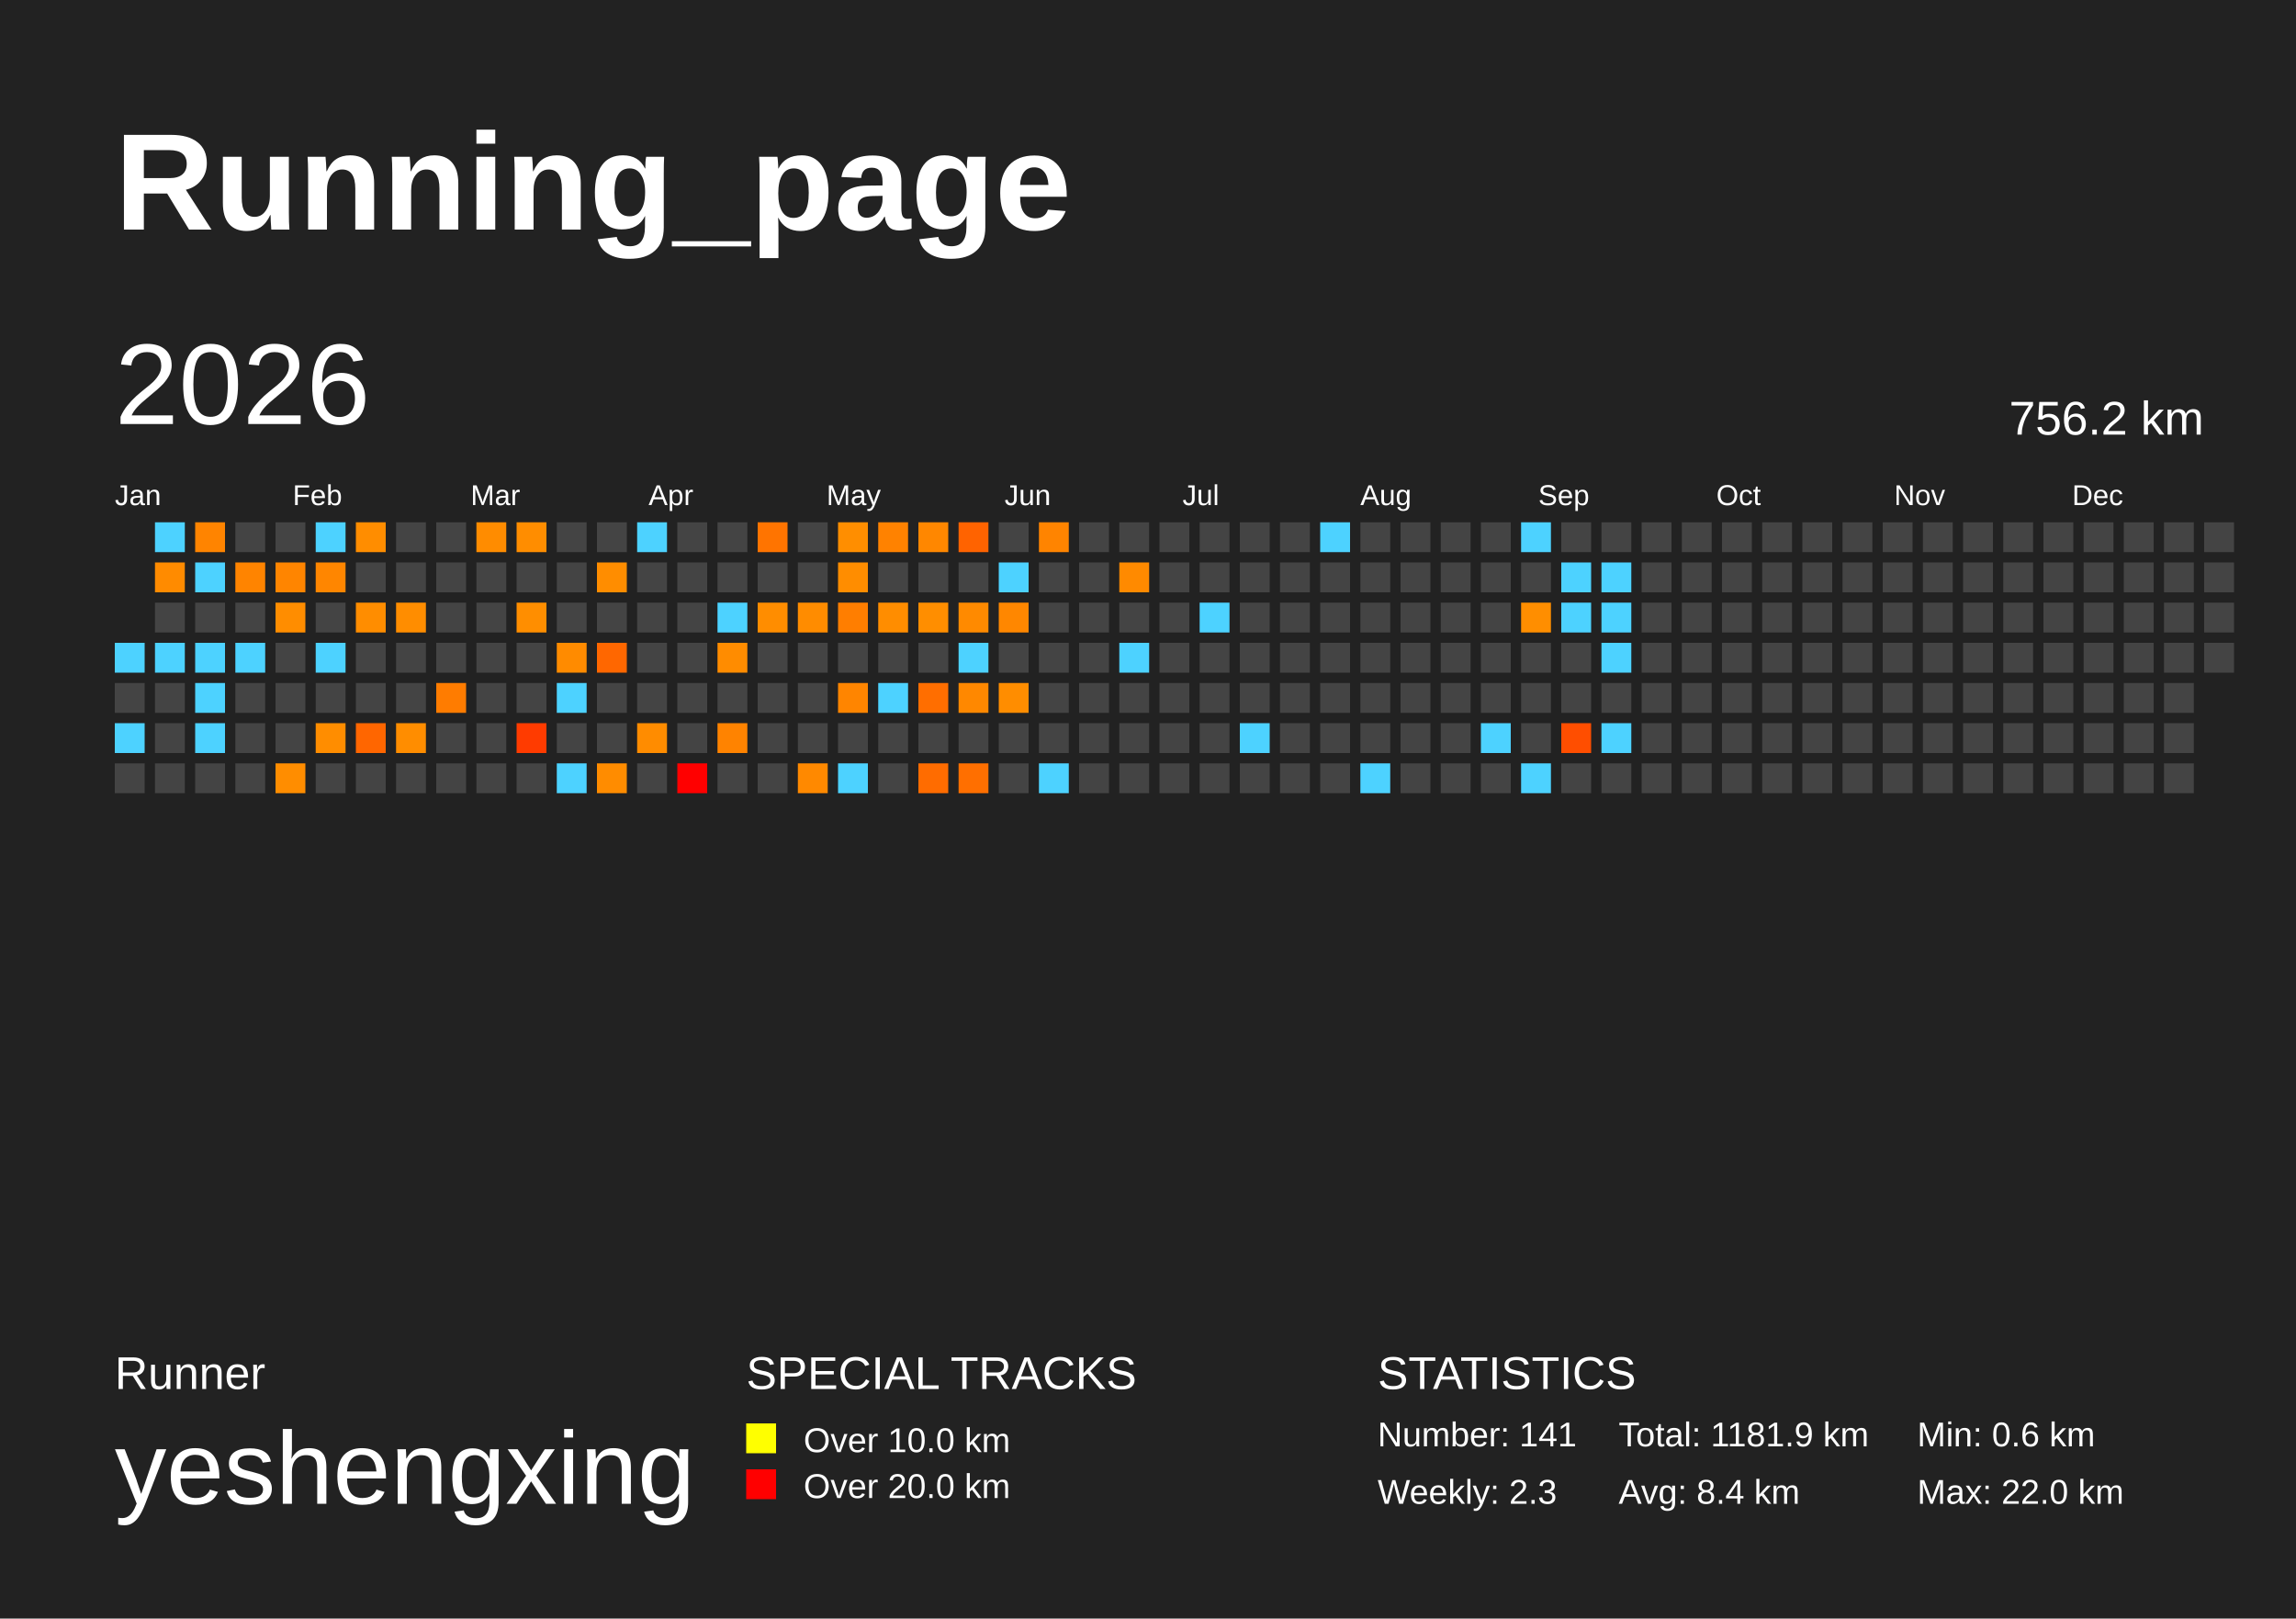
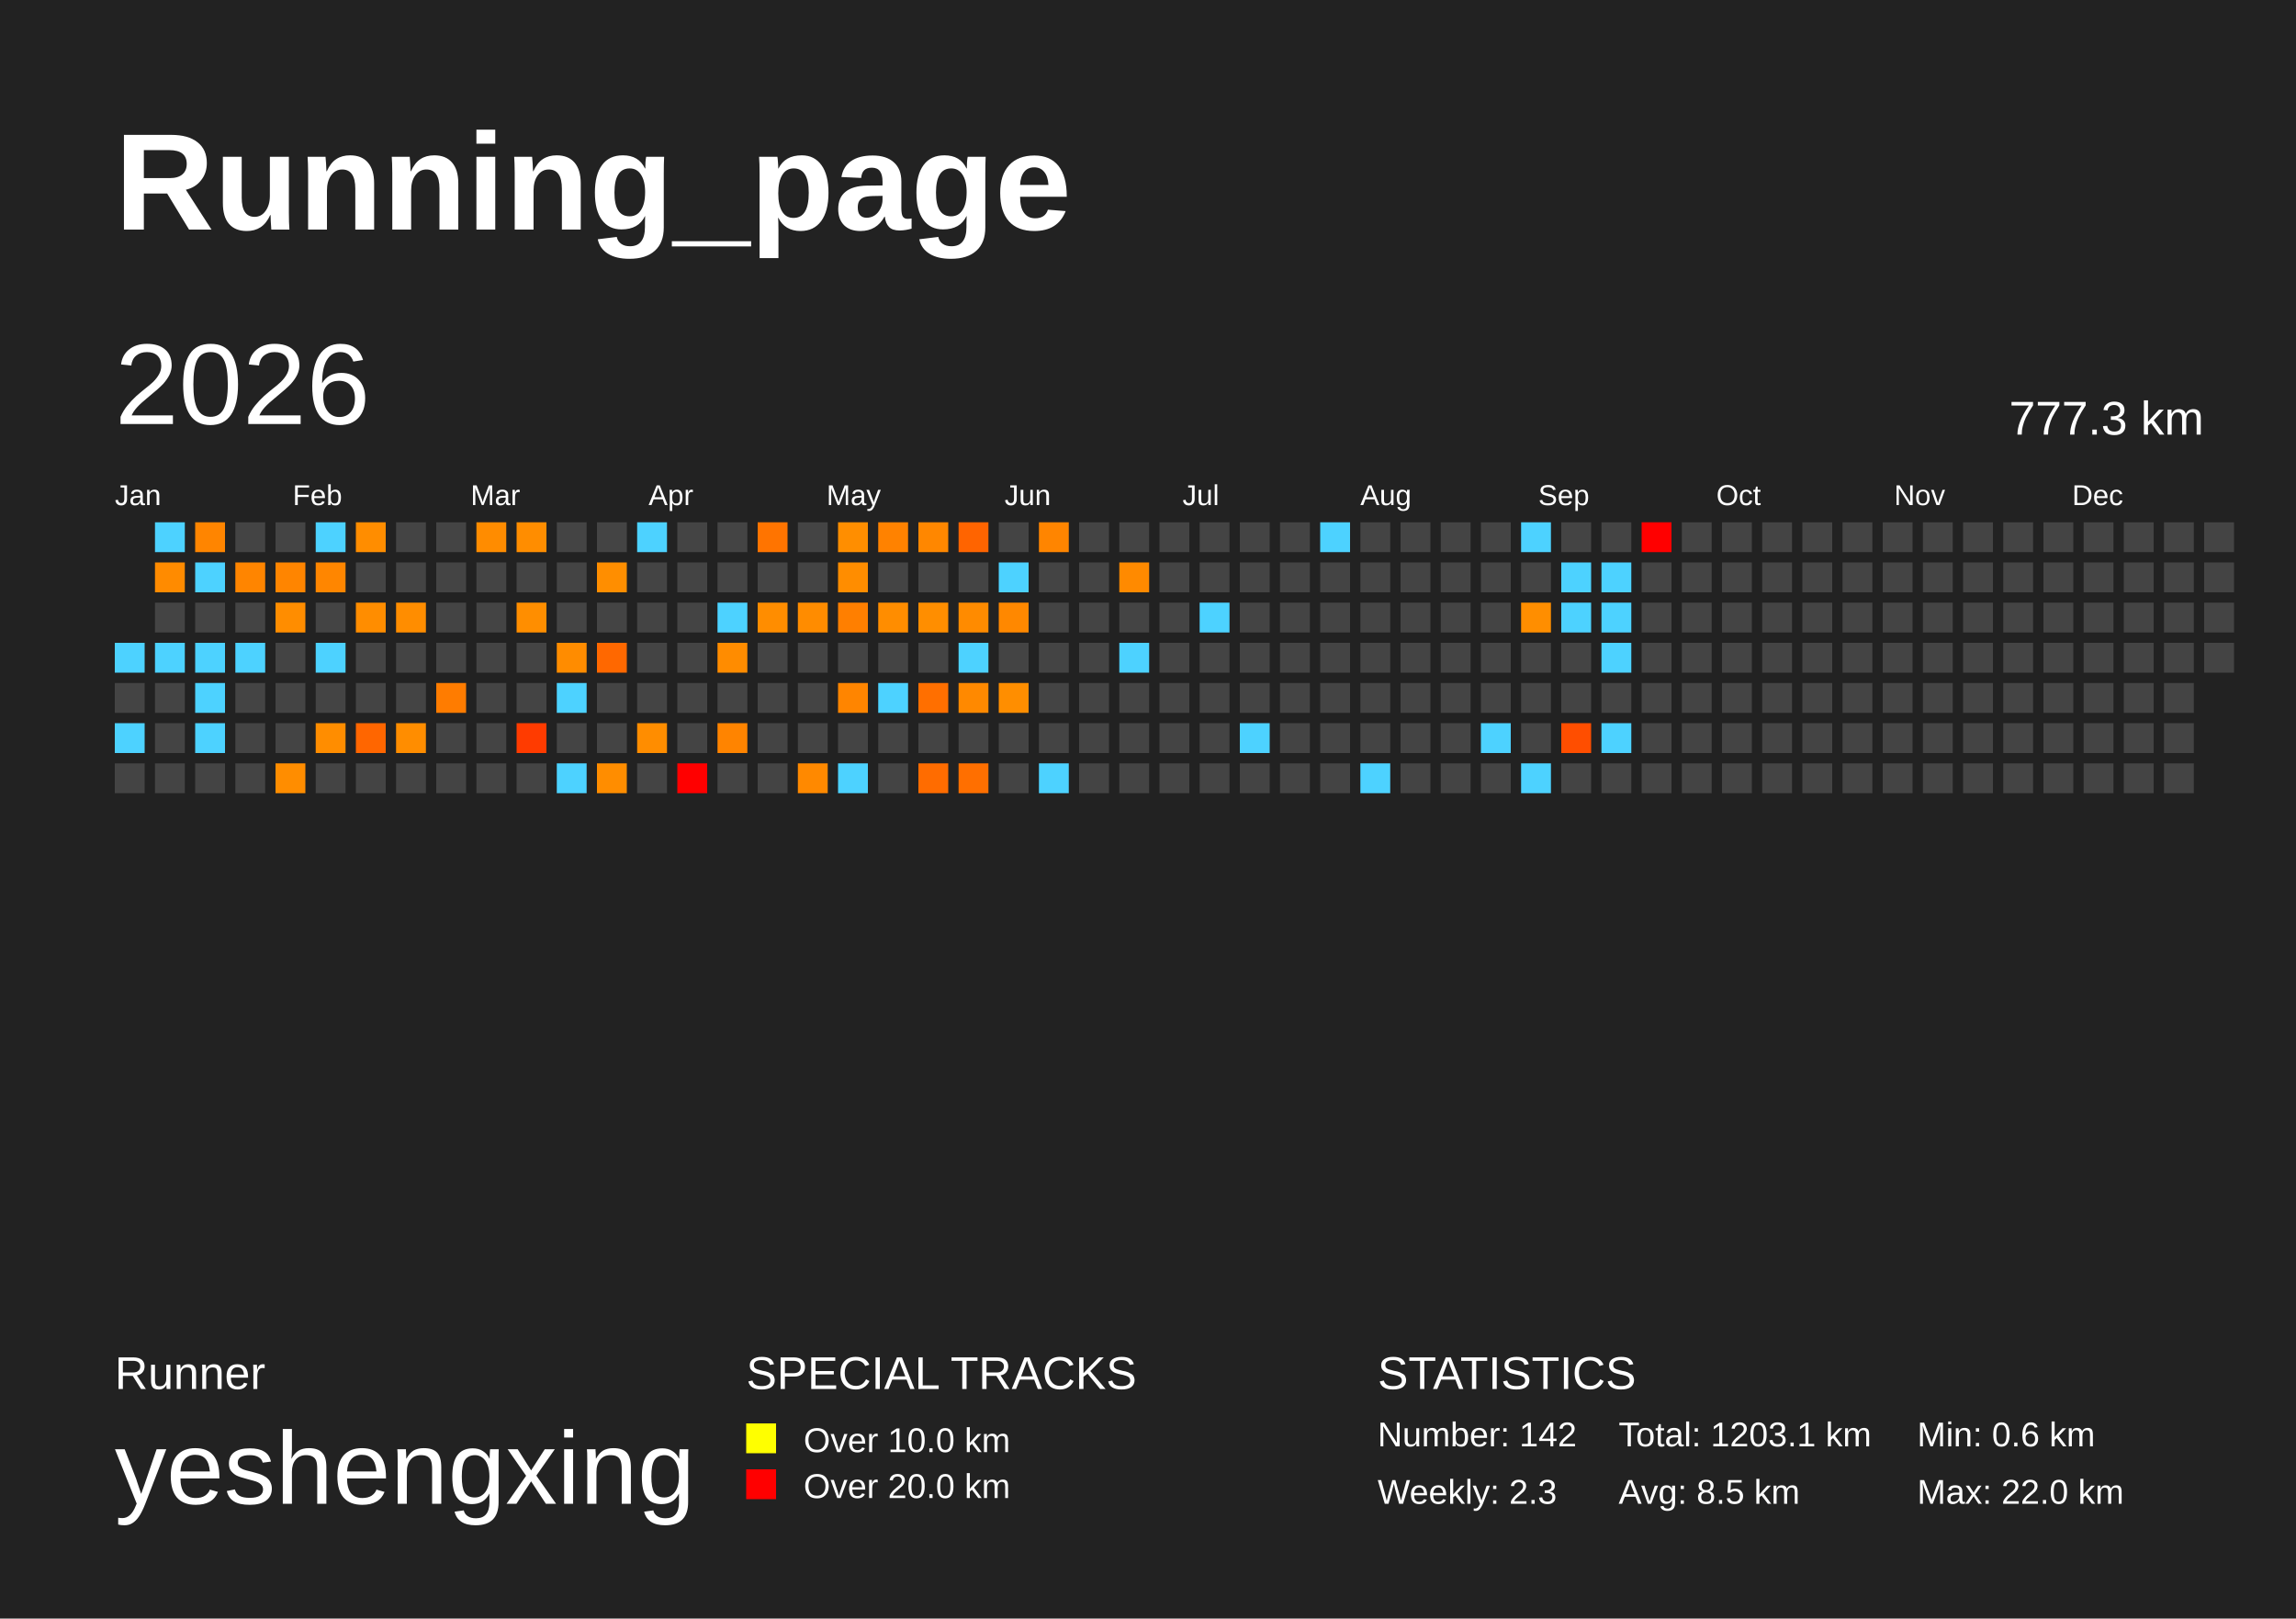
<svg xmlns="http://www.w3.org/2000/svg" baseProfile="full" height="141mm" version="1.1" viewBox="0,0,200,141" width="200mm">
  <defs />
  <rect fill="#222222" height="141" width="200" x="0" y="0" />
  <text fill="#FFFFFF" style="font-size:12px; font-family:Arial; font-weight:bold;" x="10" y="20">Running_page</text>
  <text fill="#FFFFFF" style="font-size:4px; font-family:Arial" x="10" y="121">Runner</text>
  <text fill="#FFFFFF" style="font-size:9px; font-family:Arial" x="10" y="131">yeshengxing</text>
  <text fill="#FFFFFF" style="font-size:4px; font-family:Arial" x="65" y="121">SPECIAL TRACKS</text>
  <rect fill="yellow" height="2.6" width="2.6" x="65" y="124" />
  <text fill="#FFFFFF" style="font-size:3px; font-family:Arial" x="70" y="126.5">Over 10.0 km</text>
  <rect fill="red" height="2.6" width="2.6" x="65" y="128" />
  <text fill="#FFFFFF" style="font-size:3px; font-family:Arial" x="70" y="130.5">Over 20.0 km</text>
  <text fill="#FFFFFF" style="font-size:4px; font-family:Arial" x="120" y="121">STATISTICS</text>
-   <text fill="#FFFFFF" style="font-size:3px; font-family:Arial" x="120" y="126">Number: 141</text>
+   <text fill="#FFFFFF" style="font-size:3px; font-family:Arial" x="120" y="126">Number: 142</text>
  <text fill="#FFFFFF" style="font-size:3px; font-family:Arial" x="120" y="131">Weekly: 2.3</text>
-   <text fill="#FFFFFF" style="font-size:3px; font-family:Arial" x="141" y="126">Total: 1181.9 km</text>
-   <text fill="#FFFFFF" style="font-size:3px; font-family:Arial" x="141" y="131">Avg: 8.4 km</text>
+   <text fill="#FFFFFF" style="font-size:3px; font-family:Arial" x="141" y="126">Total: 1203.1 km</text>
+   <text fill="#FFFFFF" style="font-size:3px; font-family:Arial" x="141" y="131">Avg: 8.5 km</text>
  <text fill="#FFFFFF" style="font-size:3px; font-family:Arial" x="167" y="126">Min: 0.6 km</text>
  <text fill="#FFFFFF" style="font-size:3px; font-family:Arial" x="167" y="131">Max: 22.0 km</text>
  <text dominant-baseline="hanging" fill="#FFFFFF" style="font-size:10.0px; font-family:Arial;" x="10" y="30">2026</text>
-   <text dominant-baseline="hanging" fill="#FFFFFF" style="font-size:4.125px; font-family:Arial;" x="175" y="35">756.2 km</text>
+   <text dominant-baseline="hanging" fill="#FFFFFF" style="font-size:4.125px; font-family:Arial;" x="175" y="35">777.3 km</text>
  <text fill="#FFFFFF" style="font-size:2.5px; font-family:Arial" x="10.0" y="44">Jan</text>
  <text fill="#FFFFFF" style="font-size:2.5px; font-family:Arial" x="25.5" y="44">Feb</text>
  <text fill="#FFFFFF" style="font-size:2.5px; font-family:Arial" x="41.0" y="44">Mar</text>
  <text fill="#FFFFFF" style="font-size:2.5px; font-family:Arial" x="56.5" y="44">Apr</text>
  <text fill="#FFFFFF" style="font-size:2.5px; font-family:Arial" x="72.0" y="44">May</text>
  <text fill="#FFFFFF" style="font-size:2.5px; font-family:Arial" x="87.5" y="44">Jun</text>
  <text fill="#FFFFFF" style="font-size:2.5px; font-family:Arial" x="103.0" y="44">Jul</text>
  <text fill="#FFFFFF" style="font-size:2.5px; font-family:Arial" x="118.5" y="44">Aug</text>
  <text fill="#FFFFFF" style="font-size:2.5px; font-family:Arial" x="134.0" y="44">Sep</text>
  <text fill="#FFFFFF" style="font-size:2.5px; font-family:Arial" x="149.5" y="44">Oct</text>
  <text fill="#FFFFFF" style="font-size:2.5px; font-family:Arial" x="165.0" y="44">Nov</text>
  <text fill="#FFFFFF" style="font-size:2.5px; font-family:Arial" x="180.5" y="44">Dec</text>
  <rect fill="#4dd2ff" height="2.6" width="2.6" x="10.0" y="56.0" />
  <rect fill="#444444" height="2.6" width="2.6" x="10.0" y="59.5" />
  <rect fill="#4dd2ff" height="2.6" width="2.6" x="10.0" y="63.0" />
  <rect fill="#444444" height="2.6" width="2.6" x="10.0" y="66.5" />
  <rect fill="#4dd2ff" height="2.6" width="2.6" x="13.5" y="45.5" />
  <rect fill="#ff8b00" height="2.6" width="2.6" x="13.5" y="49.0" />
  <rect fill="#444444" height="2.6" width="2.6" x="13.5" y="52.5" />
  <rect fill="#4dd2ff" height="2.6" width="2.6" x="13.5" y="56.0" />
  <rect fill="#444444" height="2.6" width="2.6" x="13.5" y="59.5" />
  <rect fill="#444444" height="2.6" width="2.6" x="13.5" y="63.0" />
  <rect fill="#444444" height="2.6" width="2.6" x="13.5" y="66.5" />
-   <rect fill="#ff8400" height="2.6" width="2.6" x="17.0" y="45.5" />
+   <rect fill="#ff8500" height="2.6" width="2.6" x="17.0" y="45.5" />
  <rect fill="#4dd2ff" height="2.6" width="2.6" x="17.0" y="49.0" />
  <rect fill="#444444" height="2.6" width="2.6" x="17.0" y="52.5" />
  <rect fill="#4dd2ff" height="2.6" width="2.6" x="17.0" y="56.0" />
  <rect fill="#4dd2ff" height="2.6" width="2.6" x="17.0" y="59.5" />
  <rect fill="#4dd2ff" height="2.6" width="2.6" x="17.0" y="63.0" />
  <rect fill="#444444" height="2.6" width="2.6" x="17.0" y="66.5" />
  <rect fill="#444444" height="2.6" width="2.6" x="20.5" y="45.5" />
-   <rect fill="#ff8400" height="2.6" width="2.6" x="20.5" y="49.0" />
+   <rect fill="#ff8500" height="2.6" width="2.6" x="20.5" y="49.0" />
  <rect fill="#444444" height="2.6" width="2.6" x="20.5" y="52.5" />
  <rect fill="#4dd2ff" height="2.6" width="2.6" x="20.5" y="56.0" />
  <rect fill="#444444" height="2.6" width="2.6" x="20.5" y="59.5" />
  <rect fill="#444444" height="2.6" width="2.6" x="20.5" y="63.0" />
  <rect fill="#444444" height="2.6" width="2.6" x="20.5" y="66.5" />
  <rect fill="#444444" height="2.6" width="2.6" x="24.0" y="45.5" />
  <rect fill="#ff8500" height="2.6" width="2.6" x="24.0" y="49.0" />
  <rect fill="#ff8d00" height="2.6" width="2.6" x="24.0" y="52.5" />
  <rect fill="#444444" height="2.6" width="2.6" x="24.0" y="56.0" />
  <rect fill="#444444" height="2.6" width="2.6" x="24.0" y="59.5" />
  <rect fill="#444444" height="2.6" width="2.6" x="24.0" y="63.0" />
  <rect fill="#ff8d00" height="2.6" width="2.6" x="24.0" y="66.5" />
  <rect fill="#4dd2ff" height="2.6" width="2.6" x="27.5" y="45.5" />
  <rect fill="#ff8600" height="2.6" width="2.6" x="27.5" y="49.0" />
  <rect fill="#444444" height="2.6" width="2.6" x="27.5" y="52.5" />
  <rect fill="#4dd2ff" height="2.6" width="2.6" x="27.5" y="56.0" />
  <rect fill="#444444" height="2.6" width="2.6" x="27.5" y="59.5" />
  <rect fill="#ff8d00" height="2.6" width="2.6" x="27.5" y="63.0" />
  <rect fill="#444444" height="2.6" width="2.6" x="27.5" y="66.5" />
  <rect fill="#ff8d00" height="2.6" width="2.6" x="31.0" y="45.5" />
  <rect fill="#444444" height="2.6" width="2.6" x="31.0" y="49.0" />
  <rect fill="#ff8d00" height="2.6" width="2.6" x="31.0" y="52.5" />
  <rect fill="#444444" height="2.6" width="2.6" x="31.0" y="56.0" />
  <rect fill="#444444" height="2.6" width="2.6" x="31.0" y="59.5" />
  <rect fill="#ff6600" height="2.6" width="2.6" x="31.0" y="63.0" />
  <rect fill="#444444" height="2.6" width="2.6" x="31.0" y="66.5" />
  <rect fill="#444444" height="2.6" width="2.6" x="34.5" y="45.5" />
  <rect fill="#444444" height="2.6" width="2.6" x="34.5" y="49.0" />
  <rect fill="#ff8d00" height="2.6" width="2.6" x="34.5" y="52.5" />
  <rect fill="#444444" height="2.6" width="2.6" x="34.5" y="56.0" />
  <rect fill="#444444" height="2.6" width="2.6" x="34.5" y="59.5" />
  <rect fill="#ff8d00" height="2.6" width="2.6" x="34.5" y="63.0" />
  <rect fill="#444444" height="2.6" width="2.6" x="34.5" y="66.5" />
  <rect fill="#444444" height="2.6" width="2.6" x="38.0" y="45.5" />
  <rect fill="#444444" height="2.6" width="2.6" x="38.0" y="49.0" />
  <rect fill="#444444" height="2.6" width="2.6" x="38.0" y="52.5" />
  <rect fill="#444444" height="2.6" width="2.6" x="38.0" y="56.0" />
  <rect fill="#ff7c00" height="2.6" width="2.6" x="38.0" y="59.5" />
  <rect fill="#444444" height="2.6" width="2.6" x="38.0" y="63.0" />
  <rect fill="#444444" height="2.6" width="2.6" x="38.0" y="66.5" />
  <rect fill="#ff8c00" height="2.6" width="2.6" x="41.5" y="45.5" />
  <rect fill="#444444" height="2.6" width="2.6" x="41.5" y="49.0" />
  <rect fill="#444444" height="2.6" width="2.6" x="41.5" y="52.5" />
  <rect fill="#444444" height="2.6" width="2.6" x="41.5" y="56.0" />
  <rect fill="#444444" height="2.6" width="2.6" x="41.5" y="59.5" />
  <rect fill="#444444" height="2.6" width="2.6" x="41.5" y="63.0" />
  <rect fill="#444444" height="2.6" width="2.6" x="41.5" y="66.5" />
  <rect fill="#ff8d00" height="2.6" width="2.6" x="45.0" y="45.5" />
  <rect fill="#444444" height="2.6" width="2.6" x="45.0" y="49.0" />
  <rect fill="#ff8e00" height="2.6" width="2.6" x="45.0" y="52.5" />
  <rect fill="#444444" height="2.6" width="2.6" x="45.0" y="56.0" />
  <rect fill="#444444" height="2.6" width="2.6" x="45.0" y="59.5" />
  <rect fill="#ff3b00" height="2.6" width="2.6" x="45.0" y="63.0" />
  <rect fill="#444444" height="2.6" width="2.6" x="45.0" y="66.5" />
  <rect fill="#444444" height="2.6" width="2.6" x="48.5" y="45.5" />
  <rect fill="#444444" height="2.6" width="2.6" x="48.5" y="49.0" />
  <rect fill="#444444" height="2.6" width="2.6" x="48.5" y="52.5" />
-   <rect fill="#ff8b00" height="2.6" width="2.6" x="48.5" y="56.0" />
+   <rect fill="#ff8c00" height="2.6" width="2.6" x="48.5" y="56.0" />
  <rect fill="#4dd2ff" height="2.6" width="2.6" x="48.5" y="59.5" />
  <rect fill="#444444" height="2.6" width="2.6" x="48.5" y="63.0" />
  <rect fill="#4dd2ff" height="2.6" width="2.6" x="48.5" y="66.5" />
  <rect fill="#444444" height="2.6" width="2.6" x="52.0" y="45.5" />
-   <rect fill="#ff8d00" height="2.6" width="2.6" x="52.0" y="49.0" />
+   <rect fill="#ff8e00" height="2.6" width="2.6" x="52.0" y="49.0" />
  <rect fill="#444444" height="2.6" width="2.6" x="52.0" y="52.5" />
-   <rect fill="#ff6700" height="2.6" width="2.6" x="52.0" y="56.0" />
+   <rect fill="#ff6800" height="2.6" width="2.6" x="52.0" y="56.0" />
  <rect fill="#444444" height="2.6" width="2.6" x="52.0" y="59.5" />
  <rect fill="#444444" height="2.6" width="2.6" x="52.0" y="63.0" />
-   <rect fill="#ff8c00" height="2.6" width="2.6" x="52.0" y="66.5" />
+   <rect fill="#ff8d00" height="2.6" width="2.6" x="52.0" y="66.5" />
  <rect fill="#4dd2ff" height="2.6" width="2.6" x="55.5" y="45.5" />
  <rect fill="#444444" height="2.6" width="2.6" x="55.5" y="49.0" />
  <rect fill="#444444" height="2.6" width="2.6" x="55.5" y="52.5" />
  <rect fill="#444444" height="2.6" width="2.6" x="55.5" y="56.0" />
  <rect fill="#444444" height="2.6" width="2.6" x="55.5" y="59.5" />
-   <rect fill="#ff8c00" height="2.6" width="2.6" x="55.5" y="63.0" />
+   <rect fill="#ff8d00" height="2.6" width="2.6" x="55.5" y="63.0" />
  <rect fill="#444444" height="2.6" width="2.6" x="55.5" y="66.5" />
  <rect fill="#444444" height="2.6" width="2.6" x="59.0" y="45.5" />
  <rect fill="#444444" height="2.6" width="2.6" x="59.0" y="49.0" />
  <rect fill="#444444" height="2.6" width="2.6" x="59.0" y="52.5" />
  <rect fill="#444444" height="2.6" width="2.6" x="59.0" y="56.0" />
  <rect fill="#444444" height="2.6" width="2.6" x="59.0" y="59.5" />
  <rect fill="#444444" height="2.6" width="2.6" x="59.0" y="63.0" />
  <rect fill="red" height="2.6" width="2.6" x="59.0" y="66.5" />
  <rect fill="#444444" height="2.6" width="2.6" x="62.5" y="45.5" />
  <rect fill="#444444" height="2.6" width="2.6" x="62.5" y="49.0" />
  <rect fill="#4dd2ff" height="2.6" width="2.6" x="62.5" y="52.5" />
  <rect fill="#ff8c00" height="2.6" width="2.6" x="62.5" y="56.0" />
  <rect fill="#444444" height="2.6" width="2.6" x="62.5" y="59.5" />
-   <rect fill="#ff8300" height="2.6" width="2.6" x="62.5" y="63.0" />
+   <rect fill="#ff8400" height="2.6" width="2.6" x="62.5" y="63.0" />
  <rect fill="#444444" height="2.6" width="2.6" x="62.5" y="66.5" />
  <rect fill="#ff7400" height="2.6" width="2.6" x="66.0" y="45.5" />
  <rect fill="#444444" height="2.6" width="2.6" x="66.0" y="49.0" />
  <rect fill="#ff8d00" height="2.6" width="2.6" x="66.0" y="52.5" />
  <rect fill="#444444" height="2.6" width="2.6" x="66.0" y="56.0" />
  <rect fill="#444444" height="2.6" width="2.6" x="66.0" y="59.5" />
  <rect fill="#444444" height="2.6" width="2.6" x="66.0" y="63.0" />
  <rect fill="#444444" height="2.6" width="2.6" x="66.0" y="66.5" />
  <rect fill="#444444" height="2.6" width="2.6" x="69.5" y="45.5" />
  <rect fill="#444444" height="2.6" width="2.6" x="69.5" y="49.0" />
  <rect fill="#ff8c00" height="2.6" width="2.6" x="69.5" y="52.5" />
  <rect fill="#444444" height="2.6" width="2.6" x="69.5" y="56.0" />
  <rect fill="#444444" height="2.6" width="2.6" x="69.5" y="59.5" />
  <rect fill="#444444" height="2.6" width="2.6" x="69.5" y="63.0" />
  <rect fill="#ff8900" height="2.6" width="2.6" x="69.5" y="66.5" />
  <rect fill="#ff8e00" height="2.6" width="2.6" x="73.0" y="45.5" />
  <rect fill="#ff8d00" height="2.6" width="2.6" x="73.0" y="49.0" />
-   <rect fill="#ff7e00" height="2.6" width="2.6" x="73.0" y="52.5" />
+   <rect fill="#ff7f00" height="2.6" width="2.6" x="73.0" y="52.5" />
  <rect fill="#444444" height="2.6" width="2.6" x="73.0" y="56.0" />
  <rect fill="#ff8500" height="2.6" width="2.6" x="73.0" y="59.5" />
  <rect fill="#444444" height="2.6" width="2.6" x="73.0" y="63.0" />
  <rect fill="#4dd2ff" height="2.6" width="2.6" x="73.0" y="66.5" />
  <rect fill="#ff8200" height="2.6" width="2.6" x="76.5" y="45.5" />
  <rect fill="#444444" height="2.6" width="2.6" x="76.5" y="49.0" />
  <rect fill="#ff8d00" height="2.6" width="2.6" x="76.5" y="52.5" />
  <rect fill="#444444" height="2.6" width="2.6" x="76.5" y="56.0" />
  <rect fill="#4dd2ff" height="2.6" width="2.6" x="76.5" y="59.5" />
  <rect fill="#444444" height="2.6" width="2.6" x="76.5" y="63.0" />
  <rect fill="#444444" height="2.6" width="2.6" x="76.5" y="66.5" />
  <rect fill="#ff8700" height="2.6" width="2.6" x="80.0" y="45.5" />
  <rect fill="#444444" height="2.6" width="2.6" x="80.0" y="49.0" />
  <rect fill="#ff8e00" height="2.6" width="2.6" x="80.0" y="52.5" />
  <rect fill="#444444" height="2.6" width="2.6" x="80.0" y="56.0" />
-   <rect fill="#ff6e00" height="2.6" width="2.6" x="80.0" y="59.5" />
+   <rect fill="#ff6f00" height="2.6" width="2.6" x="80.0" y="59.5" />
  <rect fill="#444444" height="2.6" width="2.6" x="80.0" y="63.0" />
  <rect fill="#ff6c00" height="2.6" width="2.6" x="80.0" y="66.5" />
-   <rect fill="#ff6300" height="2.6" width="2.6" x="83.5" y="45.5" />
+   <rect fill="#ff6400" height="2.6" width="2.6" x="83.5" y="45.5" />
  <rect fill="#444444" height="2.6" width="2.6" x="83.5" y="49.0" />
-   <rect fill="#ff8a00" height="2.6" width="2.6" x="83.5" y="52.5" />
+   <rect fill="#ff8b00" height="2.6" width="2.6" x="83.5" y="52.5" />
  <rect fill="#4dd2ff" height="2.6" width="2.6" x="83.5" y="56.0" />
-   <rect fill="#ff8800" height="2.6" width="2.6" x="83.5" y="59.5" />
+   <rect fill="#ff8900" height="2.6" width="2.6" x="83.5" y="59.5" />
  <rect fill="#444444" height="2.6" width="2.6" x="83.5" y="63.0" />
  <rect fill="#ff6f00" height="2.6" width="2.6" x="83.5" y="66.5" />
  <rect fill="#444444" height="2.6" width="2.6" x="87.0" y="45.5" />
  <rect fill="#4dd2ff" height="2.6" width="2.6" x="87.0" y="49.0" />
-   <rect fill="#ff8700" height="2.6" width="2.6" x="87.0" y="52.5" />
+   <rect fill="#ff8800" height="2.6" width="2.6" x="87.0" y="52.5" />
  <rect fill="#444444" height="2.6" width="2.6" x="87.0" y="56.0" />
-   <rect fill="#ff8d00" height="2.6" width="2.6" x="87.0" y="59.5" />
+   <rect fill="#ff8e00" height="2.6" width="2.6" x="87.0" y="59.5" />
  <rect fill="#444444" height="2.6" width="2.6" x="87.0" y="63.0" />
  <rect fill="#444444" height="2.6" width="2.6" x="87.0" y="66.5" />
-   <rect fill="#ff8400" height="2.6" width="2.6" x="90.5" y="45.5" />
+   <rect fill="#ff8500" height="2.6" width="2.6" x="90.5" y="45.5" />
  <rect fill="#444444" height="2.6" width="2.6" x="90.5" y="49.0" />
  <rect fill="#444444" height="2.6" width="2.6" x="90.5" y="52.5" />
  <rect fill="#444444" height="2.6" width="2.6" x="90.5" y="56.0" />
  <rect fill="#444444" height="2.6" width="2.6" x="90.5" y="59.5" />
  <rect fill="#444444" height="2.6" width="2.6" x="90.5" y="63.0" />
  <rect fill="#4dd2ff" height="2.6" width="2.6" x="90.5" y="66.5" />
  <rect fill="#444444" height="2.6" width="2.6" x="94.0" y="45.5" />
  <rect fill="#444444" height="2.6" width="2.6" x="94.0" y="49.0" />
  <rect fill="#444444" height="2.6" width="2.6" x="94.0" y="52.5" />
  <rect fill="#444444" height="2.6" width="2.6" x="94.0" y="56.0" />
  <rect fill="#444444" height="2.6" width="2.6" x="94.0" y="59.5" />
  <rect fill="#444444" height="2.6" width="2.6" x="94.0" y="63.0" />
  <rect fill="#444444" height="2.6" width="2.6" x="94.0" y="66.5" />
  <rect fill="#444444" height="2.6" width="2.6" x="97.5" y="45.5" />
  <rect fill="#ff8a00" height="2.6" width="2.6" x="97.5" y="49.0" />
  <rect fill="#444444" height="2.6" width="2.6" x="97.5" y="52.5" />
  <rect fill="#4dd2ff" height="2.6" width="2.6" x="97.5" y="56.0" />
  <rect fill="#444444" height="2.6" width="2.6" x="97.5" y="59.5" />
  <rect fill="#444444" height="2.6" width="2.6" x="97.5" y="63.0" />
  <rect fill="#444444" height="2.6" width="2.6" x="97.5" y="66.5" />
  <rect fill="#444444" height="2.6" width="2.6" x="101.0" y="45.5" />
  <rect fill="#444444" height="2.6" width="2.6" x="101.0" y="49.0" />
  <rect fill="#444444" height="2.6" width="2.6" x="101.0" y="52.5" />
  <rect fill="#444444" height="2.6" width="2.6" x="101.0" y="56.0" />
  <rect fill="#444444" height="2.6" width="2.6" x="101.0" y="59.5" />
  <rect fill="#444444" height="2.6" width="2.6" x="101.0" y="63.0" />
  <rect fill="#444444" height="2.6" width="2.6" x="101.0" y="66.5" />
  <rect fill="#444444" height="2.6" width="2.6" x="104.5" y="45.5" />
  <rect fill="#444444" height="2.6" width="2.6" x="104.5" y="49.0" />
  <rect fill="#4dd2ff" height="2.6" width="2.6" x="104.5" y="52.5" />
  <rect fill="#444444" height="2.6" width="2.6" x="104.5" y="56.0" />
  <rect fill="#444444" height="2.6" width="2.6" x="104.5" y="59.5" />
  <rect fill="#444444" height="2.6" width="2.6" x="104.5" y="63.0" />
  <rect fill="#444444" height="2.6" width="2.6" x="104.5" y="66.5" />
  <rect fill="#444444" height="2.6" width="2.6" x="108.0" y="45.5" />
  <rect fill="#444444" height="2.6" width="2.6" x="108.0" y="49.0" />
  <rect fill="#444444" height="2.6" width="2.6" x="108.0" y="52.5" />
  <rect fill="#444444" height="2.6" width="2.6" x="108.0" y="56.0" />
  <rect fill="#444444" height="2.6" width="2.6" x="108.0" y="59.5" />
  <rect fill="#4dd2ff" height="2.6" width="2.6" x="108.0" y="63.0" />
  <rect fill="#444444" height="2.6" width="2.6" x="108.0" y="66.5" />
  <rect fill="#444444" height="2.6" width="2.6" x="111.5" y="45.5" />
  <rect fill="#444444" height="2.6" width="2.6" x="111.5" y="49.0" />
  <rect fill="#444444" height="2.6" width="2.6" x="111.5" y="52.5" />
  <rect fill="#444444" height="2.6" width="2.6" x="111.5" y="56.0" />
  <rect fill="#444444" height="2.6" width="2.6" x="111.5" y="59.5" />
  <rect fill="#444444" height="2.6" width="2.6" x="111.5" y="63.0" />
  <rect fill="#444444" height="2.6" width="2.6" x="111.5" y="66.5" />
  <rect fill="#4dd2ff" height="2.6" width="2.6" x="115.0" y="45.5" />
  <rect fill="#444444" height="2.6" width="2.6" x="115.0" y="49.0" />
  <rect fill="#444444" height="2.6" width="2.6" x="115.0" y="52.5" />
  <rect fill="#444444" height="2.6" width="2.6" x="115.0" y="56.0" />
  <rect fill="#444444" height="2.6" width="2.6" x="115.0" y="59.5" />
  <rect fill="#444444" height="2.6" width="2.6" x="115.0" y="63.0" />
  <rect fill="#444444" height="2.6" width="2.6" x="115.0" y="66.5" />
  <rect fill="#444444" height="2.6" width="2.6" x="118.5" y="45.5" />
  <rect fill="#444444" height="2.6" width="2.6" x="118.5" y="49.0" />
  <rect fill="#444444" height="2.6" width="2.6" x="118.5" y="52.5" />
  <rect fill="#444444" height="2.6" width="2.6" x="118.5" y="56.0" />
  <rect fill="#444444" height="2.6" width="2.6" x="118.5" y="59.5" />
  <rect fill="#444444" height="2.6" width="2.6" x="118.5" y="63.0" />
  <rect fill="#4dd2ff" height="2.6" width="2.6" x="118.5" y="66.5" />
  <rect fill="#444444" height="2.6" width="2.6" x="122.0" y="45.5" />
  <rect fill="#444444" height="2.6" width="2.6" x="122.0" y="49.0" />
  <rect fill="#444444" height="2.6" width="2.6" x="122.0" y="52.5" />
  <rect fill="#444444" height="2.6" width="2.6" x="122.0" y="56.0" />
  <rect fill="#444444" height="2.6" width="2.6" x="122.0" y="59.5" />
  <rect fill="#444444" height="2.6" width="2.6" x="122.0" y="63.0" />
  <rect fill="#444444" height="2.6" width="2.6" x="122.0" y="66.5" />
  <rect fill="#444444" height="2.6" width="2.6" x="125.5" y="45.5" />
  <rect fill="#444444" height="2.6" width="2.6" x="125.5" y="49.0" />
  <rect fill="#444444" height="2.6" width="2.6" x="125.5" y="52.5" />
  <rect fill="#444444" height="2.6" width="2.6" x="125.5" y="56.0" />
  <rect fill="#444444" height="2.6" width="2.6" x="125.5" y="59.5" />
  <rect fill="#444444" height="2.6" width="2.6" x="125.5" y="63.0" />
  <rect fill="#444444" height="2.6" width="2.6" x="125.5" y="66.5" />
  <rect fill="#444444" height="2.6" width="2.6" x="129.0" y="45.5" />
  <rect fill="#444444" height="2.6" width="2.6" x="129.0" y="49.0" />
  <rect fill="#444444" height="2.6" width="2.6" x="129.0" y="52.5" />
  <rect fill="#444444" height="2.6" width="2.6" x="129.0" y="56.0" />
  <rect fill="#444444" height="2.6" width="2.6" x="129.0" y="59.5" />
  <rect fill="#4dd2ff" height="2.6" width="2.6" x="129.0" y="63.0" />
  <rect fill="#444444" height="2.6" width="2.6" x="129.0" y="66.5" />
  <rect fill="#4dd2ff" height="2.6" width="2.6" x="132.5" y="45.5" />
  <rect fill="#444444" height="2.6" width="2.6" x="132.5" y="49.0" />
  <rect fill="#ff8e00" height="2.6" width="2.6" x="132.5" y="52.5" />
  <rect fill="#444444" height="2.6" width="2.6" x="132.5" y="56.0" />
  <rect fill="#444444" height="2.6" width="2.6" x="132.5" y="59.5" />
  <rect fill="#444444" height="2.6" width="2.6" x="132.5" y="63.0" />
  <rect fill="#4dd2ff" height="2.6" width="2.6" x="132.5" y="66.5" />
  <rect fill="#444444" height="2.6" width="2.6" x="136.0" y="45.5" />
  <rect fill="#4dd2ff" height="2.6" width="2.6" x="136.0" y="49.0" />
  <rect fill="#4dd2ff" height="2.6" width="2.6" x="136.0" y="52.5" />
  <rect fill="#444444" height="2.6" width="2.6" x="136.0" y="56.0" />
  <rect fill="#444444" height="2.6" width="2.6" x="136.0" y="59.5" />
  <rect fill="#ff4e00" height="2.6" width="2.6" x="136.0" y="63.0" />
  <rect fill="#444444" height="2.6" width="2.6" x="136.0" y="66.5" />
  <rect fill="#444444" height="2.6" width="2.6" x="139.5" y="45.5" />
  <rect fill="#4dd2ff" height="2.6" width="2.6" x="139.5" y="49.0" />
  <rect fill="#4dd2ff" height="2.6" width="2.6" x="139.5" y="52.5" />
  <rect fill="#4dd2ff" height="2.6" width="2.6" x="139.5" y="56.0" />
  <rect fill="#444444" height="2.6" width="2.6" x="139.5" y="59.5" />
  <rect fill="#4dd2ff" height="2.6" width="2.6" x="139.5" y="63.0" />
  <rect fill="#444444" height="2.6" width="2.6" x="139.5" y="66.5" />
-   <rect fill="#444444" height="2.6" width="2.6" x="143.0" y="45.5" />
+   <rect fill="red" height="2.6" width="2.6" x="143.0" y="45.5" />
  <rect fill="#444444" height="2.6" width="2.6" x="143.0" y="49.0" />
  <rect fill="#444444" height="2.6" width="2.6" x="143.0" y="52.5" />
  <rect fill="#444444" height="2.6" width="2.6" x="143.0" y="56.0" />
  <rect fill="#444444" height="2.6" width="2.6" x="143.0" y="59.5" />
  <rect fill="#444444" height="2.6" width="2.6" x="143.0" y="63.0" />
  <rect fill="#444444" height="2.6" width="2.6" x="143.0" y="66.5" />
  <rect fill="#444444" height="2.6" width="2.6" x="146.5" y="45.5" />
  <rect fill="#444444" height="2.6" width="2.6" x="146.5" y="49.0" />
  <rect fill="#444444" height="2.6" width="2.6" x="146.5" y="52.5" />
  <rect fill="#444444" height="2.6" width="2.6" x="146.5" y="56.0" />
  <rect fill="#444444" height="2.6" width="2.6" x="146.5" y="59.5" />
  <rect fill="#444444" height="2.6" width="2.6" x="146.5" y="63.0" />
  <rect fill="#444444" height="2.6" width="2.6" x="146.5" y="66.5" />
  <rect fill="#444444" height="2.6" width="2.6" x="150.0" y="45.5" />
  <rect fill="#444444" height="2.6" width="2.6" x="150.0" y="49.0" />
  <rect fill="#444444" height="2.6" width="2.6" x="150.0" y="52.5" />
  <rect fill="#444444" height="2.6" width="2.6" x="150.0" y="56.0" />
  <rect fill="#444444" height="2.6" width="2.6" x="150.0" y="59.5" />
  <rect fill="#444444" height="2.6" width="2.6" x="150.0" y="63.0" />
  <rect fill="#444444" height="2.6" width="2.6" x="150.0" y="66.5" />
  <rect fill="#444444" height="2.6" width="2.6" x="153.5" y="45.5" />
  <rect fill="#444444" height="2.6" width="2.6" x="153.5" y="49.0" />
  <rect fill="#444444" height="2.6" width="2.6" x="153.5" y="52.5" />
  <rect fill="#444444" height="2.6" width="2.6" x="153.5" y="56.0" />
  <rect fill="#444444" height="2.6" width="2.6" x="153.5" y="59.5" />
  <rect fill="#444444" height="2.6" width="2.6" x="153.5" y="63.0" />
  <rect fill="#444444" height="2.6" width="2.6" x="153.5" y="66.5" />
  <rect fill="#444444" height="2.6" width="2.6" x="157.0" y="45.5" />
  <rect fill="#444444" height="2.6" width="2.6" x="157.0" y="49.0" />
  <rect fill="#444444" height="2.6" width="2.6" x="157.0" y="52.5" />
  <rect fill="#444444" height="2.6" width="2.6" x="157.0" y="56.0" />
  <rect fill="#444444" height="2.6" width="2.6" x="157.0" y="59.5" />
  <rect fill="#444444" height="2.6" width="2.6" x="157.0" y="63.0" />
  <rect fill="#444444" height="2.6" width="2.6" x="157.0" y="66.5" />
  <rect fill="#444444" height="2.6" width="2.6" x="160.5" y="45.5" />
  <rect fill="#444444" height="2.6" width="2.6" x="160.5" y="49.0" />
  <rect fill="#444444" height="2.6" width="2.6" x="160.5" y="52.5" />
  <rect fill="#444444" height="2.6" width="2.6" x="160.5" y="56.0" />
  <rect fill="#444444" height="2.6" width="2.6" x="160.5" y="59.5" />
  <rect fill="#444444" height="2.6" width="2.6" x="160.5" y="63.0" />
  <rect fill="#444444" height="2.6" width="2.6" x="160.5" y="66.5" />
  <rect fill="#444444" height="2.6" width="2.6" x="164.0" y="45.5" />
  <rect fill="#444444" height="2.6" width="2.6" x="164.0" y="49.0" />
  <rect fill="#444444" height="2.6" width="2.6" x="164.0" y="52.5" />
  <rect fill="#444444" height="2.6" width="2.6" x="164.0" y="56.0" />
  <rect fill="#444444" height="2.6" width="2.6" x="164.0" y="59.5" />
  <rect fill="#444444" height="2.6" width="2.6" x="164.0" y="63.0" />
  <rect fill="#444444" height="2.6" width="2.6" x="164.0" y="66.5" />
  <rect fill="#444444" height="2.6" width="2.6" x="167.5" y="45.5" />
  <rect fill="#444444" height="2.6" width="2.6" x="167.5" y="49.0" />
  <rect fill="#444444" height="2.6" width="2.6" x="167.5" y="52.5" />
  <rect fill="#444444" height="2.6" width="2.6" x="167.5" y="56.0" />
  <rect fill="#444444" height="2.6" width="2.6" x="167.5" y="59.5" />
  <rect fill="#444444" height="2.6" width="2.6" x="167.5" y="63.0" />
  <rect fill="#444444" height="2.6" width="2.6" x="167.5" y="66.5" />
  <rect fill="#444444" height="2.6" width="2.6" x="171.0" y="45.5" />
  <rect fill="#444444" height="2.6" width="2.6" x="171.0" y="49.0" />
  <rect fill="#444444" height="2.6" width="2.6" x="171.0" y="52.5" />
  <rect fill="#444444" height="2.6" width="2.6" x="171.0" y="56.0" />
  <rect fill="#444444" height="2.6" width="2.6" x="171.0" y="59.5" />
  <rect fill="#444444" height="2.6" width="2.6" x="171.0" y="63.0" />
  <rect fill="#444444" height="2.6" width="2.6" x="171.0" y="66.5" />
  <rect fill="#444444" height="2.6" width="2.6" x="174.5" y="45.5" />
  <rect fill="#444444" height="2.6" width="2.6" x="174.5" y="49.0" />
  <rect fill="#444444" height="2.6" width="2.6" x="174.5" y="52.5" />
  <rect fill="#444444" height="2.6" width="2.6" x="174.5" y="56.0" />
  <rect fill="#444444" height="2.6" width="2.6" x="174.5" y="59.5" />
  <rect fill="#444444" height="2.6" width="2.6" x="174.5" y="63.0" />
  <rect fill="#444444" height="2.6" width="2.6" x="174.5" y="66.5" />
  <rect fill="#444444" height="2.6" width="2.6" x="178.0" y="45.5" />
  <rect fill="#444444" height="2.6" width="2.6" x="178.0" y="49.0" />
  <rect fill="#444444" height="2.6" width="2.6" x="178.0" y="52.5" />
  <rect fill="#444444" height="2.6" width="2.6" x="178.0" y="56.0" />
  <rect fill="#444444" height="2.6" width="2.6" x="178.0" y="59.5" />
  <rect fill="#444444" height="2.6" width="2.6" x="178.0" y="63.0" />
  <rect fill="#444444" height="2.6" width="2.6" x="178.0" y="66.5" />
  <rect fill="#444444" height="2.6" width="2.6" x="181.5" y="45.5" />
  <rect fill="#444444" height="2.6" width="2.6" x="181.5" y="49.0" />
  <rect fill="#444444" height="2.6" width="2.6" x="181.5" y="52.5" />
  <rect fill="#444444" height="2.6" width="2.6" x="181.5" y="56.0" />
  <rect fill="#444444" height="2.6" width="2.6" x="181.5" y="59.5" />
  <rect fill="#444444" height="2.6" width="2.6" x="181.5" y="63.0" />
  <rect fill="#444444" height="2.6" width="2.6" x="181.5" y="66.5" />
  <rect fill="#444444" height="2.6" width="2.6" x="185.0" y="45.5" />
  <rect fill="#444444" height="2.6" width="2.6" x="185.0" y="49.0" />
  <rect fill="#444444" height="2.6" width="2.6" x="185.0" y="52.5" />
  <rect fill="#444444" height="2.6" width="2.6" x="185.0" y="56.0" />
  <rect fill="#444444" height="2.6" width="2.6" x="185.0" y="59.5" />
  <rect fill="#444444" height="2.6" width="2.6" x="185.0" y="63.0" />
  <rect fill="#444444" height="2.6" width="2.6" x="185.0" y="66.5" />
  <rect fill="#444444" height="2.6" width="2.6" x="188.5" y="45.5" />
  <rect fill="#444444" height="2.6" width="2.6" x="188.5" y="49.0" />
  <rect fill="#444444" height="2.6" width="2.6" x="188.5" y="52.5" />
  <rect fill="#444444" height="2.6" width="2.6" x="188.5" y="56.0" />
  <rect fill="#444444" height="2.6" width="2.6" x="188.5" y="59.5" />
  <rect fill="#444444" height="2.6" width="2.6" x="188.5" y="63.0" />
  <rect fill="#444444" height="2.6" width="2.6" x="188.5" y="66.5" />
  <rect fill="#444444" height="2.6" width="2.6" x="192.0" y="45.5" />
  <rect fill="#444444" height="2.6" width="2.6" x="192.0" y="49.0" />
  <rect fill="#444444" height="2.6" width="2.6" x="192.0" y="52.5" />
  <rect fill="#444444" height="2.6" width="2.6" x="192.0" y="56.0" />
</svg>
